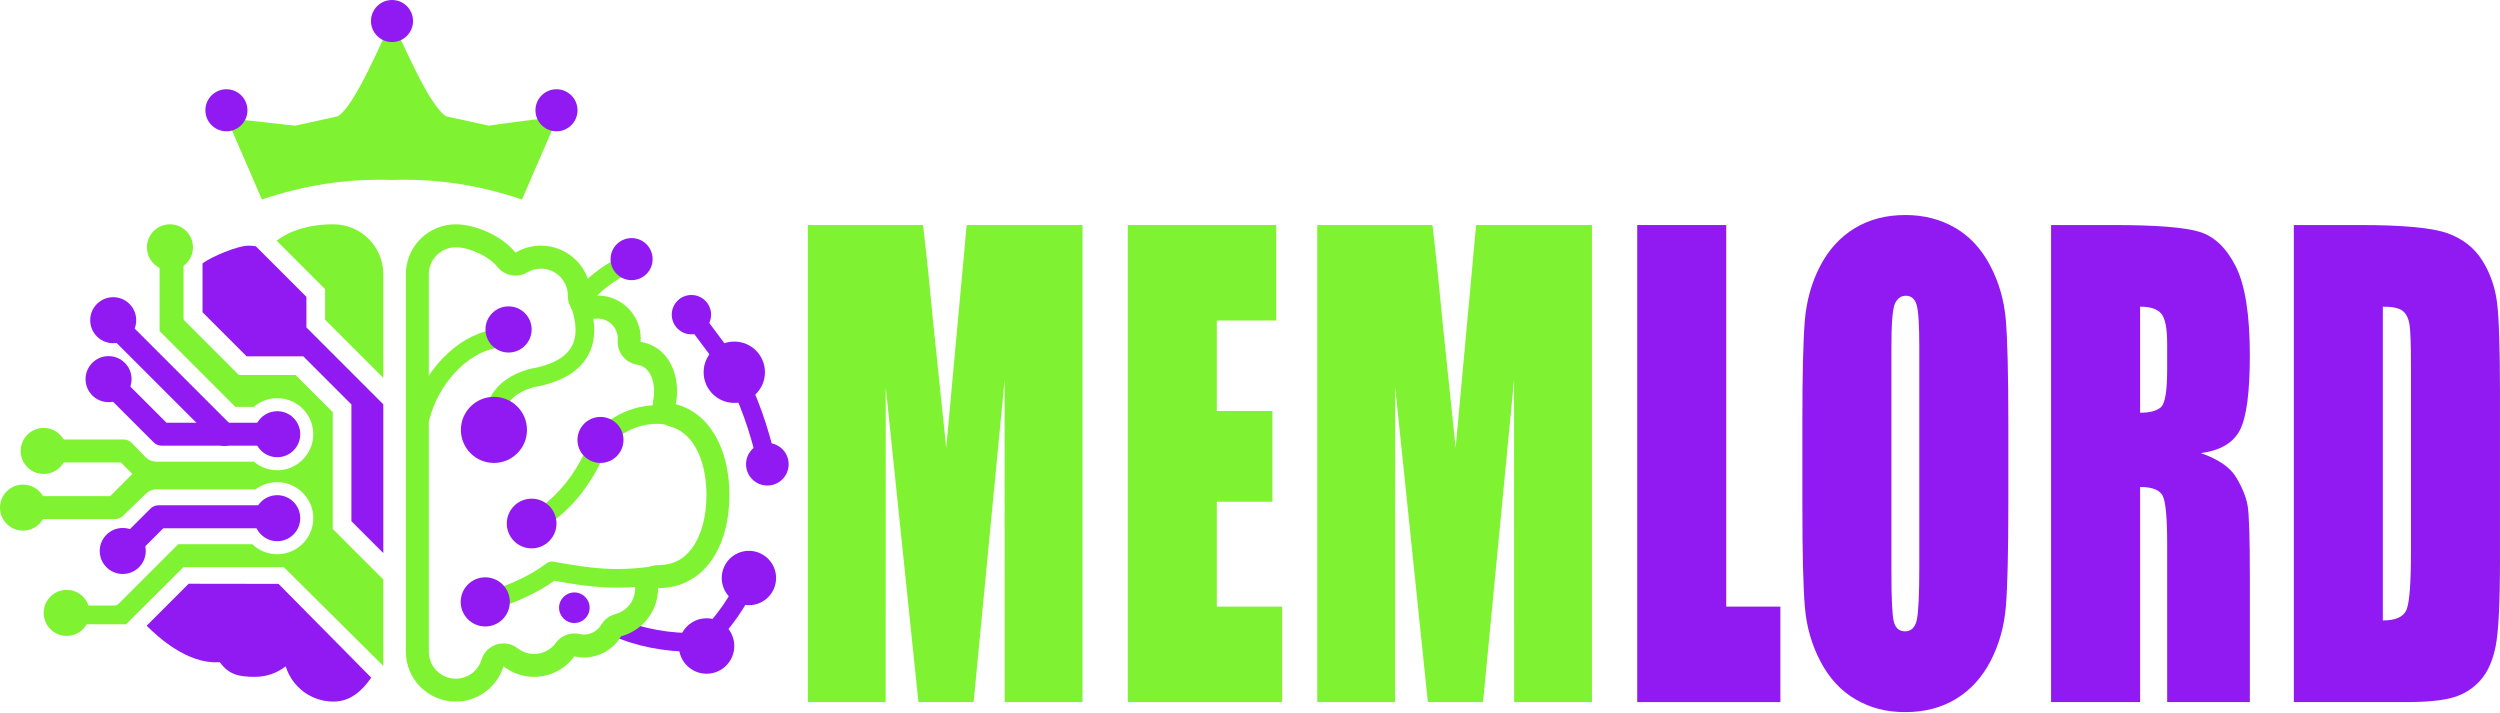
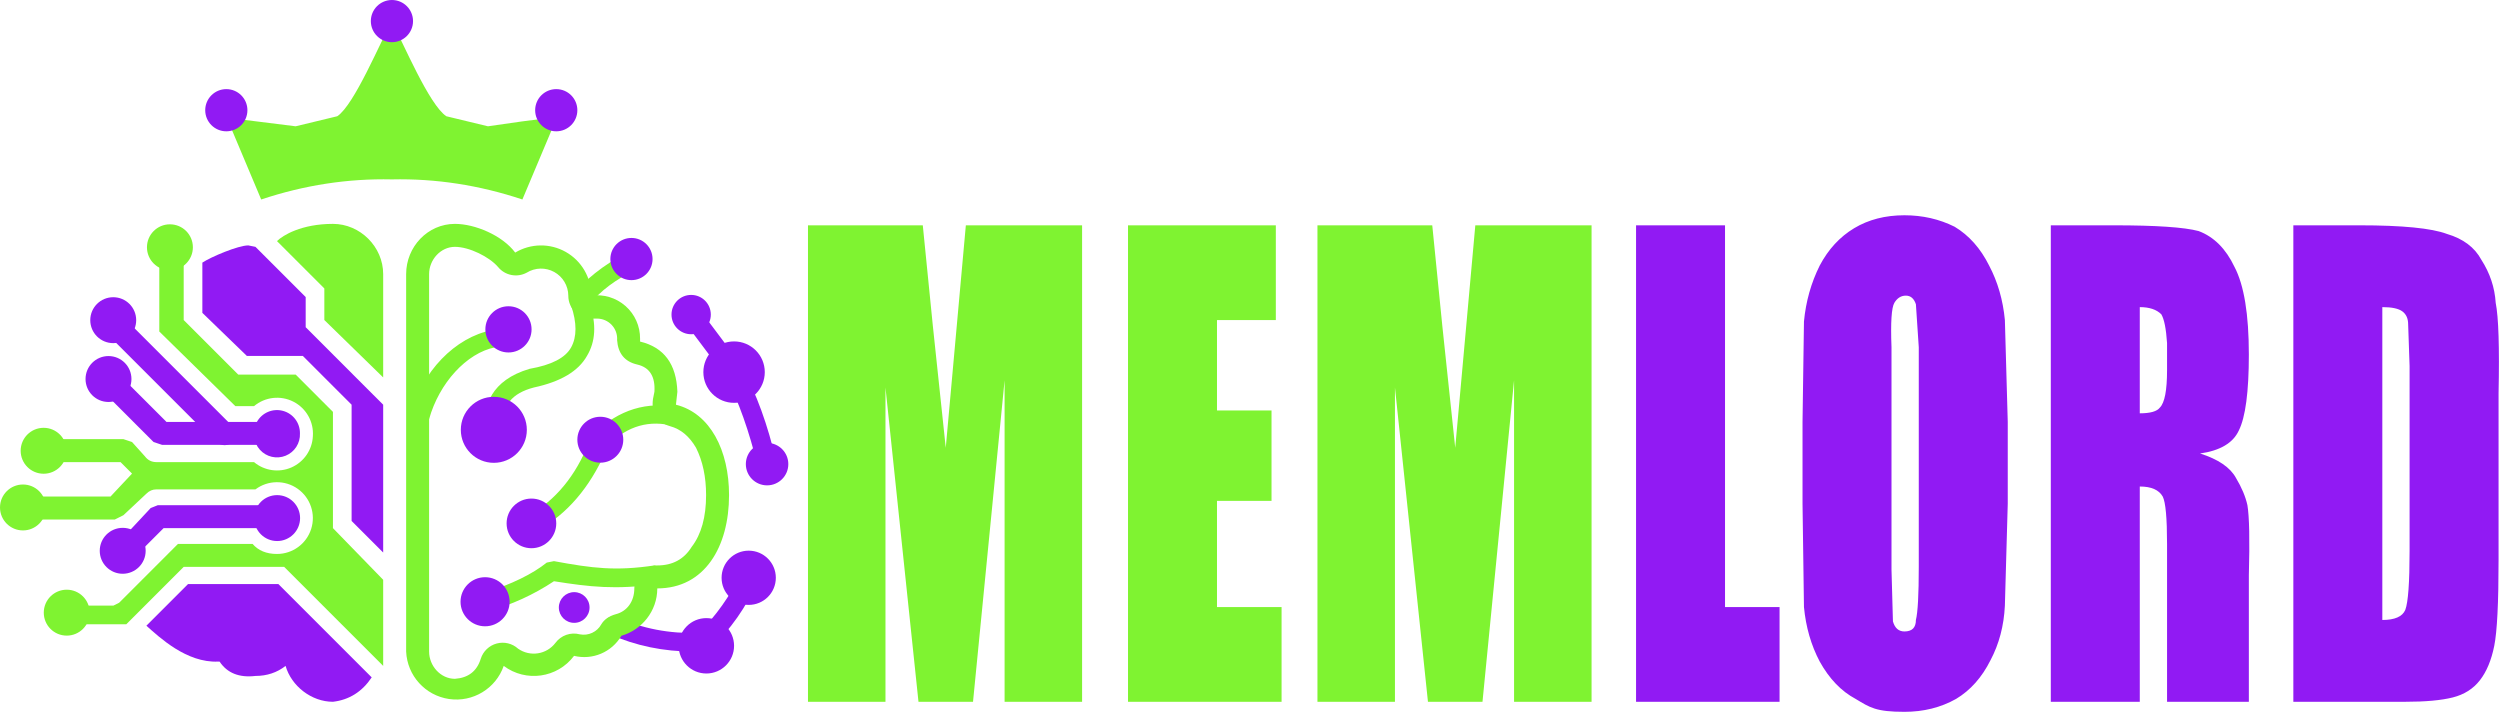
- <svg xmlns="http://www.w3.org/2000/svg" id="Layer_1" data-name="Layer 1" viewBox="0 0 1741.46 496.04">
+ <svg xmlns="http://www.w3.org/2000/svg" id="Layer_1" data-name="Layer 1" viewBox="0 0 1742 496">
  <defs>
    <style>
-       .cls-1 {
-         fill: #7ff331;
-       }
- 
-       .cls-2 {
-         fill: #911af3;
-       }
+       .cls-1{fill:#7ff331}.cls-2{fill:#911af3}
    </style>
  </defs>
-   <g>
-     <circle class="cls-2" cx="521.68" cy="402.63" r="18.93" />
-     <circle class="cls-2" cx="492.19" cy="450" r="19.31" />
-     <path class="cls-2" d="M483.04,454c-21.07,0-40.07-3.83-57.87-11.65-3.29-1.44-4.78-5.28-3.34-8.56,1.44-3.29,5.28-4.78,8.57-3.34,17.32,7.61,35.99,11.04,57.01,10.49,11.94-11.82,21.46-25.59,28.33-40.96,1.46-3.28,5.31-4.75,8.59-3.28,3.28,1.46,4.75,5.31,3.28,8.59-7.89,17.67-18.99,33.41-32.98,46.77-1.14,1.09-2.65,1.73-4.22,1.79-2.48.1-4.94.15-7.37.15Z" />
-     <path class="cls-1" d="M317.47,172.25c9.69,0,23.28,6.4,29.09,13.7,3.13,3.94,7.79,6.04,12.53,6.04,2.79,0,5.61-.73,8.16-2.24,2.88-1.71,6.18-2.61,9.55-2.61,10.29,0,18.67,8.32,18.76,18.59,0,.13,0,.25,0,.38-.05,4.72,1.98,9.21,5.55,12.29,2.93,2.52,6.64,3.88,10.45,3.88.84,0,1.69-.07,2.53-.2.75-.12,1.51-.18,2.25-.18,7.72,0,14,6.28,14,14,0,.28-.02.63-.05,1.08-.62,8.3,5.22,15.69,13.45,17,8.78,1.39,11.9,10.5,11.9,18.56,0,2.01-.19,3.98-.57,5.84-1.7,8.31,3.39,16.51,11.59,18.67,7.49,1.98,13.55,6.97,17.98,14.84,4.88,8.65,7.46,20.04,7.46,32.96,0,14.78-3.45,27.76-9.72,36.55-5.9,8.26-13.73,12.28-23.94,12.28-8.84,0-16,7.16-16,16s-5.72,15.95-13.92,18.13c-4.05,1.08-7.52,3.7-9.66,7.31-2.55,4.31-7.06,6.89-12.06,6.89-1.04,0-2.09-.12-3.14-.36-1.18-.27-2.38-.4-3.56-.4-5.03,0-9.86,2.38-12.91,6.55-3.58,4.9-9.11,7.71-15.15,7.71-4.21,0-8.18-1.37-11.5-3.95-2.85-2.22-6.31-3.37-9.83-3.37-1.61,0-3.24.24-4.82.74-5.02,1.58-8.94,5.54-10.48,10.57-2.43,7.92-9.64,13.25-17.94,13.25-10.35,0-18.76-8.42-18.76-18.76V191.01c0-10.35,8.42-18.76,18.76-18.76M317.47,156.25c-19.2,0-34.76,15.56-34.76,34.76v262.94c0,19.2,15.56,34.76,34.76,34.76,15.65,0,28.88-10.34,33.24-24.56,5.89,4.58,13.29,7.32,21.33,7.32,11.53,0,21.74-5.61,28.06-14.25,2.15.49,4.39.76,6.7.76,10.99,0,20.6-5.92,25.82-14.74,14.86-3.95,25.81-17.49,25.81-33.59,32.36,0,49.66-29.02,49.66-64.83,0-30.95-12.94-56.83-37.36-63.27.59-2.88.9-5.91.9-9.04,0-17.4-9.35-31.81-25.4-34.36.06-.75.09-1.51.09-2.27,0-16.57-13.43-30-30-30-1.63,0-3.22.13-4.78.38,0-.13,0-.25,0-.38,0-19.2-15.56-34.76-34.76-34.76-6.47,0-12.53,1.78-17.72,4.86-9.29-11.67-27.8-19.73-41.61-19.73h0Z" />
-     <circle class="cls-2" cx="481.63" cy="219.19" r="13.7" />
-     <circle class="cls-2" cx="511.5" cy="259.29" r="21.36" />
-     <circle class="cls-2" cx="534.52" cy="323.38" r="14.84" />
-     <path class="cls-1" d="M292.76,297.12c-.54,0-1.1-.07-1.65-.21-3.47-.91-5.55-4.46-4.65-7.93,7.84-30.05,31.02-54.43,56.37-59.28,3.53-.68,6.93,1.64,7.61,5.16.68,3.53-1.64,6.93-5.16,7.61-20.28,3.88-39.73,24.83-46.24,49.8-.76,2.92-3.4,4.86-6.28,4.86Z" />
-     <path class="cls-1" d="M344.06,302.83c-3.47,0-6.35-2.75-6.49-6.25-.54-13.81,4.4-31.87,30.97-39.48.23-.07.46-.12.7-.16,14.67-2.49,24.35-7.6,28.75-15.18,4.08-7.02,3.92-16.69-.48-28.73-.71-1.94-.45-4.1.69-5.82,8.34-12.58,21.5-22.94,39.11-30.8,3.28-1.46,7.12,0,8.58,3.29,1.46,3.28,0,7.12-3.29,8.58-14.06,6.28-24.74,14.19-31.77,23.55,4.61,14.42,4.08,26.67-1.61,36.46-6.39,11-18.99,18.2-37.45,21.4-15.21,4.45-21.76,12.59-21.23,26.38.14,3.59-2.66,6.61-6.24,6.75-.09,0-.17,0-.26,0Z" />
-     <path class="cls-1" d="M375.44,368.53c-2.14,0-4.24-1.06-5.48-3-1.94-3.02-1.05-7.04,1.97-8.98,17.71-11.34,30.89-28.5,40.3-52.48.33-.83.82-1.59,1.46-2.22,17.03-17.03,38.11-23.24,59.35-17.51,3.47.94,5.52,4.5,4.58,7.97-.94,3.46-4.5,5.52-7.97,4.58-16.41-4.43-32.23.14-45.83,13.23-10.42,25.94-25.1,44.72-44.87,57.38-1.08.69-2.3,1.03-3.5,1.03Z" />
-     <path class="cls-1" d="M339.6,425.78c-2.74,0-5.28-1.74-6.18-4.49-1.11-3.41.75-7.08,4.16-8.19,19.11-6.23,32.76-12.78,42.97-20.6,1.45-1.11,3.31-1.56,5.11-1.24,27.44,4.96,43.3,6.88,70.11,3.14,3.56-.49,6.84,1.98,7.34,5.54.5,3.56-1.98,6.84-5.54,7.34-28.62,4-46.53,1.72-71.45-2.73-11.09,7.97-25.33,14.65-44.5,20.9-.67.22-1.35.32-2.02.32Z" />
-     <path class="cls-2" d="M534.52,329.89c-2.96,0-5.63-2.03-6.33-5.03-5.71-24.6-12.97-44.95-22.19-62.18l-29.58-39.6c-2.15-2.88-1.56-6.95,1.32-9.1,2.88-2.15,6.95-1.56,9.1,1.32l29.87,39.99c.19.26.37.53.52.81,9.88,18.35,17.6,39.88,23.63,65.82.81,3.5-1.36,6.99-4.86,7.8-.5.11-.99.17-1.48.17Z" />
-     <circle class="cls-2" cx="344.07" cy="299.46" r="23.02" />
-     <circle class="cls-2" cx="354.25" cy="229.49" r="16.08" />
-     <circle class="cls-2" cx="439.96" cy="180.5" r="14.65" />
-     <circle class="cls-2" cx="338.03" cy="419.27" r="17.12" />
-     <circle class="cls-2" cx="400.08" cy="423.33" r="10.65" />
-     <circle class="cls-2" cx="370.33" cy="364.67" r="17.31" />
-     <circle class="cls-2" cx="418.28" cy="306.45" r="16.03" />
-   </g>
-   <g>
-     <path class="cls-1" d="M340.42,87.54l-29.76-6.56c-11.98-7.58-30.01-51.43-37.7-66.33-5.78.21,5.79-.03,0,0-7.65,14.76-25.63,58.81-37.53,66.33l-29.76,6.56-47.96-5.25c.06-.02.12-.03.18-.04l24.57,56.74c29.17-9.97,59.32-14.72,90.57-13.62,31.25-1.11,61.4,3.65,90.57,13.62l24.57-56.74s.15.03.22.05c-1.22-1.65-47.99,5.25-47.99,5.25Z" />
-     <circle class="cls-2" cx="273.07" cy="14.65" r="14.65" />
-     <circle class="cls-2" cx="157.72" cy="76.82" r="14.65" />
-     <circle class="cls-2" cx="387.64" cy="76.82" r="14.65" />
-   </g>
-   <path class="cls-1" d="M754.07,156.76v332.3h-54.21l-.07-224.34-21.58,224.34h-38.45l-22.76-219.21-.07,219.21h-54.21V156.76h80.24c2.38,19.98,4.83,43.53,7.36,70.65l8.8,84.52,14.25-155.17h80.68Z" />
-   <path class="cls-1" d="M785.6,156.76h103.4v66.5h-41.39v63.01h38.74v63.22h-38.74v73.07h45.52v66.5h-107.53V156.76Z" />
-   <path class="cls-1" d="M1108.93,156.76v332.3h-54.21l-.07-224.34-21.58,224.34h-38.45l-22.76-219.21-.07,219.21h-54.21V156.76h80.24c2.38,19.98,4.83,43.53,7.36,70.65l8.8,84.52,14.25-155.17h80.68Z" />
-   <path class="cls-2" d="M1202.47,156.76v265.8h37.71v66.5h-99.72V156.76h62.01Z" />
-   <path class="cls-2" d="M1398.97,351.34c0,33.39-.57,57.03-1.69,70.91-1.13,13.89-4.67,26.58-10.61,38.07-5.94,11.49-13.97,20.32-24.08,26.48-10.11,6.16-21.9,9.24-35.35,9.24s-24.23-2.91-34.4-8.72c-10.16-5.81-18.34-14.54-24.52-26.17-6.19-11.63-9.87-24.29-11.05-37.97-1.18-13.68-1.77-37.63-1.77-71.84v-56.85c0-33.39.56-57.02,1.69-70.91,1.13-13.89,4.66-26.58,10.61-38.08,5.94-11.49,13.97-20.32,24.08-26.48,10.11-6.16,21.9-9.24,35.35-9.24,12.76,0,24.23,2.91,34.39,8.72,10.16,5.82,18.34,14.54,24.53,26.17,6.19,11.63,9.87,24.29,11.05,37.97,1.18,13.69,1.77,37.63,1.77,71.84v56.85ZM1336.96,242.14c0-15.46-.61-25.35-1.84-29.66-1.23-4.31-3.76-6.47-7.59-6.47-3.24,0-5.72,1.74-7.44,5.23-1.72,3.49-2.58,13.79-2.58,30.89v155.17c0,19.29.56,31.2,1.69,35.71,1.13,4.52,3.76,6.77,7.88,6.77s6.92-2.6,8.1-7.8c1.18-5.2,1.77-17.58,1.77-37.15v-152.71Z" />
-   <path class="cls-2" d="M1428.74,156.76h43.89c29.26,0,49.07,1.57,59.44,4.72,10.36,3.15,18.8,11.19,25.33,24.12,6.53,12.93,9.8,33.56,9.8,61.88,0,25.86-2.31,43.24-6.92,52.13-4.62,8.9-13.7,14.23-27.25,16.01,12.27,4.24,20.52,9.92,24.75,17.04,4.22,7.12,6.85,13.65,7.88,19.6s1.55,22.34,1.55,49.16v87.64h-57.59v-110.43c0-17.79-1.01-28.8-3.02-33.05-2.01-4.24-7.29-6.36-15.84-6.36v149.83h-62.01V156.76ZM1490.75,213.61v73.89c6.97,0,11.86-1.33,14.66-4,2.8-2.67,4.2-11.32,4.2-25.96v-18.27c0-10.53-1.35-17.45-4.05-20.73-2.7-3.28-7.64-4.93-14.8-4.93Z" />
-   <path class="cls-2" d="M1597.84,156.76h46.4c29.95,0,50.2,1.92,60.76,5.75,10.55,3.83,18.58,10.13,24.08,18.88,5.5,8.76,8.93,18.51,10.31,29.25,1.37,10.74,2.06,31.85,2.06,63.32v116.38c0,29.83-1.01,49.77-3.02,59.83-2.01,10.06-5.52,17.93-10.53,23.6-5.01,5.68-11.19,9.65-18.56,11.9-7.36,2.26-18.46,3.39-33.29,3.39h-78.21V156.76ZM1659.85,213.61v218.59c8.93,0,14.44-2.5,16.5-7.49,2.06-4.99,3.09-18.58,3.09-40.74v-129.1c0-15.05-.35-24.7-1.03-28.94-.69-4.24-2.26-7.35-4.71-9.34-2.46-1.98-7.07-2.98-13.85-2.98Z" />
-   <g>
-     <circle class="cls-1" cx="118.38" cy="172.28" r="16.03" />
-     <circle class="cls-2" cx="78.86" cy="223.05" r="16.03" />
-     <circle class="cls-2" cx="75.62" cy="264.1" r="16.03" />
-     <path class="cls-2" d="M209.15,302.46c0,8.86-7.18,16.03-16.03,16.03-5.94,0-11.13-3.23-13.9-8.03-1.36-2.35-2.13-5.09-2.13-8s.77-5.61,2.11-7.95c.01-.02.02-.03.03-.05,2.77-4.8,7.95-8.03,13.89-8.03.7,0,1.4.05,2.08.14,7.87,1.01,13.95,7.75,13.95,15.89Z" />
-     <circle class="cls-2" cx="193.12" cy="360.96" r="16.03" />
-     <circle class="cls-2" cx="85.5" cy="383.8" r="16.03" />
-     <circle class="cls-1" cx="46.46" cy="426.93" r="16.03" />
-     <circle class="cls-1" cx="16.03" cy="353.59" r="16.03" />
-     <circle class="cls-1" cx="30.42" cy="314.12" r="16.03" />
-     <path class="cls-1" d="M267.01,191.02v72.26l-40.57-40.57v-21.31l-33.74-33.74c4.71-3.7,17.21-11.41,39.55-11.41,19.2,0,34.76,15.57,34.76,34.77Z" />
-     <path class="cls-2" d="M267.01,281.67v103.6l-22.23-22.23v-81.32l-33.51-33.51h-39.49l-30.7-30.7v-34.03c6.17-4.7,24.55-12.35,31.83-12.35,1.79,0,3.55.14,5.27.4l35.26,35.25v21.31l53.57,53.58Z" />
-     <path class="cls-2" d="M194.01,406.72l-62.61-.09-29.26,29.25c8.5,8.41,28.28,26.35,49.78,25.45.55.02.97,0,1.2-.05,6.32,8.64,13.04,10.19,24.57,10.19,8.04,0,15.44-2.73,21.33-7.32,4.36,14.22,17.59,24.56,33.24,24.56,11.88,0,20.07-7.58,26.33-16.68l-64.57-65.31Z" />
-     <path class="cls-2" d="M194.23,302.46c0,4.42-3.58,8-8,8h-73.56c-2.13,0-4.16-.84-5.66-2.34l-33.36-33.36c-3.13-3.12-3.13-8.19,0-11.31,3.12-3.13,8.19-3.13,11.31,0l5.83,5.83,25.19,25.18h70.25c.3,0,.6.02.9.05,4,.45,7.1,3.84,7.1,7.95Z" />
-     <path class="cls-2" d="M161.98,308.36c-1.56,1.56-3.61,2.34-5.66,2.34s-4.09-.78-5.66-2.34l-13.61-13.61-.05-.05-11.06-11.06-44.66-44.66-7.6-7.6c-3.12-3.13-3.12-8.19,0-11.32,3.12-3.12,8.19-3.12,11.31,0l8.2,8.2,66.49,66.49,2.3,2.3c3.12,3.12,3.12,8.19,0,11.31Z" />
-     <path class="cls-2" d="M193.04,359.97c0,4.42-3.58,8-8,8h-71.28l-12.57,12.56-6.13,6.13c-1.56,1.56-3.61,2.34-5.65,2.34s-4.1-.78-5.66-2.34c-3.12-3.13-3.12-8.19,0-11.32l6.77-6.76,14.27-14.27c1.5-1.5,3.53-2.34,5.65-2.34h74.6c4.42,0,8,3.58,8,8Z" />
-     <path class="cls-1" d="M267.01,403.66v60.26l-69.28-68.86h-69.97l-39.93,39.8h-39.2c-6.08-1.05-7.57-7.04-11.56-13.04h42.41c1.22,0,2.4-.49,3.26-1.35l41.39-41.39h51.62c4.5,4.33,10.62,6.99,17.37,6.99,14.4,0,25.96-12.11,25.06-26.69-.77-12.5-10.93-22.68-23.44-23.47-6.26-.39-12.08,1.51-16.67,4.95h-69.09c-2.68,0-5.26,1.04-7.19,2.9l-16.06,15.49c-1.5,1.5-3.54,2.34-5.66,2.34H19.6c-4.59,0-8.28-3.87-7.98-8.53.28-4.25,4-7.47,8.26-7.47h56.89l15.44-15.44-8.03-8.03h-49.36c-4.59,0-8.28-3.87-7.98-8.53.27-4.25,3.99-7.47,8.26-7.47h50.93c2.12,0,4.15.84,5.65,2.34l9.7,9.97c1.95,2.01,4.63,3.14,7.43,3.14h68.03c4.85,4.14,11.3,6.47,18.31,5.92,12.3-.97,22.22-11.04,23.02-23.35.95-14.62-10.63-26.78-25.05-26.78-6.23,0-11.94,2.27-16.33,6.04h-12.86l-52.75-52.75-.02-.05v-62.34c4.23-2.29,9.07-3.59,14.22-3.59.83,0,1.66.04,2.47.11v57.53c0,.09.08.24.23.45v.14l38.31,38.31h39.5l25.89,25.89v81.33l35.23,35.23Z" />
-   </g>
+   <circle cx="521.7" cy="402.6" r="18.9" class="cls-2" />
+   <circle cx="492.2" cy="450" r="19.3" class="cls-2" />
+   <path d="M483 454q-31 0-58-12a6 6 0 1 1 5-12q26 12 57 11 18-18 29-41a6 6 0 1 1 12 5q-12 27-33 47l-5 2z" class="cls-2" />
+   <path d="M317 172c10 0 24 7 30 14a16 16 0 0 0 20 4 19 19 0 0 1 29 16 16 16 0 0 0 18 16h2a14 14 0 0 1 14 15q1 14 14 17t12 19l-1 5q-2 15 12 19 11 3 18 15 7 14 7 33 0 23-10 36-8 13-24 13c-8 0-16 7-16 16s-5 16-13 18q-7 2-10 7a14 14 0 0 1-15 7 16 16 0 0 0-17 6 19 19 0 0 1-26 4 16 16 0 0 0-26 7q-4 13-18 14c-10 0-18-9-18-19V191c0-10 8-19 18-19m0-16c-19 0-34 16-34 35v263a35 35 0 0 0 68 10 35 35 0 0 0 49-7 30 30 0 0 0 33-14c14-4 25-17 25-33 33 0 50-29 50-65 0-31-13-57-37-63l1-9q-1-29-26-35v-2a30 30 0 0 0-34-30 35 35 0 0 0-53-30c-9-12-28-20-42-20" class="cls-1" />
+   <circle cx="481.6" cy="219.2" r="13.7" class="cls-2" />
+   <circle cx="511.5" cy="259.3" r="21.4" class="cls-2" />
+   <circle cx="534.5" cy="323.4" r="14.8" class="cls-2" />
+   <path d="M293 297h-2q-5-3-5-8c8-30 31-54 57-59a7 7 0 0 1 2 12c-20 4-39 25-46 50q-1 5-6 5m51 6q-5-1-6-6c-1-14 4-32 31-40q23-4 29-15t0-29v-6q14-18 39-31a6 6 0 1 1 6 12q-21 10-32 24 7 21-2 36-9 16-37 22-23 6-21 26-1 7-7 7m31 66a6 6 0 0 1-3-12q27-17 40-53l2-2q26-25 59-18a6 6 0 1 1-3 13q-26-7-46 13-16 39-45 57zm-35 57a7 7 0 0 1-2-13q28-9 43-21l5-1c27 5 43 7 70 3a7 7 0 0 1 2 13c-29 4-47 2-72-2a161 161 0 0 1-46 21" class="cls-1" />
+   <path d="M535 330q-5 0-7-5-9-37-22-62l-30-40a6 6 0 1 1 11-8l30 40v1q15 27 24 66a6 6 0 0 1-6 8" class="cls-2" />
+   <circle cx="344.1" cy="299.5" r="23" class="cls-2" />
+   <circle cx="354.3" cy="229.5" r="16.1" class="cls-2" />
+   <circle cx="440" cy="180.5" r="14.7" class="cls-2" />
+   <circle cx="338" cy="419.3" r="17.1" class="cls-2" />
+   <circle cx="400.1" cy="423.3" r="10.7" class="cls-2" />
+   <circle cx="370.3" cy="364.7" r="17.3" class="cls-2" />
+   <circle cx="418.3" cy="306.4" r="16" class="cls-2" />
+   <path d="m340 88-29-7c-12-8-30-51-38-66-6 0 6 0 0 0-8 14-26 58-38 66l-29 7-48-6 24 57q45-15 91-14 46-1 91 14l24-57c-1-1-48 6-48 6" class="cls-1" />
+   <circle cx="273.1" cy="14.7" r="14.7" class="cls-2" />
+   <circle cx="157.7" cy="76.8" r="14.7" class="cls-2" />
+   <circle cx="387.6" cy="76.8" r="14.7" class="cls-2" />
+   <path d="M754 157v332h-54V265l-22 224h-38l-23-219v219h-54V157h80l7 70 9 85 14-155zm32 0h103v66h-41v63h38v63h-38v74h45v66H786zm323 0v332h-54V265l-22 224h-38l-23-219v219h-54V157h80l7 70 9 85 14-155z" class="cls-1" />
+   <path d="M1202 157v266h38v66h-100V157zm197 194-2 71q-1 21-10 38-9 18-24 27-16 9-36 9c-20 0-24-3-34-9q-15-8-25-26-9-17-11-38l-1-72v-57l1-70q2-21 11-39 9-17 24-26t35-9q19 0 35 8 15 9 24 27 9 17 11 38l2 71zm-62-109-2-30q-2-6-7-6t-8 5-2 31v155l1 36q2 7 8 7 8 0 8-8 2-8 2-37zm92-85h44q44 0 59 4 16 6 25 25 10 19 10 61 0 39-7 53-6 13-27 16 19 6 25 17 6 10 8 19 2 12 1 49v88h-57V379q0-27-3-33-4-7-16-7v150h-62zm62 57v74q11 0 14-4 5-5 5-26v-19q-1-15-4-20-5-5-15-5m107-57h46q45 0 61 6 17 5 24 18 9 14 10 30 3 15 2 63v116q0 45-3 60t-10 24-19 12-33 3h-78zm62 57v218q13 0 16-7 3-8 3-41V255l-1-29q0-6-4-9t-14-3" class="cls-2" />
+   <circle cx="118.4" cy="172.3" r="16" class="cls-1" />
+   <circle cx="78.9" cy="223.1" r="16" class="cls-2" />
+   <circle cx="75.6" cy="264.1" r="16" class="cls-2" />
+   <path d="M209 302a16 16 0 1 1-30-7v-1a16 16 0 0 1 30 8" class="cls-2" />
+   <circle cx="193.1" cy="361" r="16" class="cls-2" />
+   <circle cx="85.5" cy="383.8" r="16" class="cls-2" />
+   <circle cx="46.5" cy="426.9" r="16" class="cls-1" />
+   <circle cx="16" cy="353.6" r="16" class="cls-1" />
+   <circle cx="30.4" cy="314.1" r="16" class="cls-1" />
+   <path d="M267 191v72l-41-40v-22l-33-33c4-4 17-12 39-12 19 0 35 16 35 35" class="cls-1" />
+   <path d="M267 282v103l-22-22v-81l-34-34h-39l-31-30v-35c6-4 25-12 32-12l5 1 35 35v21zm-73 125h-63l-29 29c9 8 28 26 50 25h1q8 12 25 10 12 0 21-7c4 14 18 25 33 25q17-2 27-17zm0-105q0 8-8 8h-73l-6-2-33-33a8 8 0 1 1 11-12l6 6 25 25h70l1 1q7 1 7 7" class="cls-2" />
+   <path d="M162 308a8 8 0 0 1-11 0l-14-13-11-11-45-45-7-8a8 8 0 0 1 11-11l8 8 67 67 2 2q5 6 0 11m31 52q-1 7-8 8h-71l-13 13-6 6a8 8 0 0 1-11 0q-4-6 0-12l7-6 14-15 5-2h75q7 1 8 8" class="cls-2" />
+   <path d="M267 404v60l-69-69h-70l-40 40H49q-7-3-12-13h42l4-2 41-41h52q6 7 17 7a25 25 0 1 0-15-45h-69q-4 0-7 3l-16 15-6 3H20q-8-1-8-9 1-6 8-7h57l15-16-8-8H35q-8-1-8-8 1-8 8-8h51l6 2 9 10q3 4 8 4h68a25 25 0 0 0 41-18 25 25 0 0 0-41-21h-13l-53-52v-63a30 30 0 0 1 17-3v58l38 38h40l26 26v81z" class="cls-1" />
</svg>
